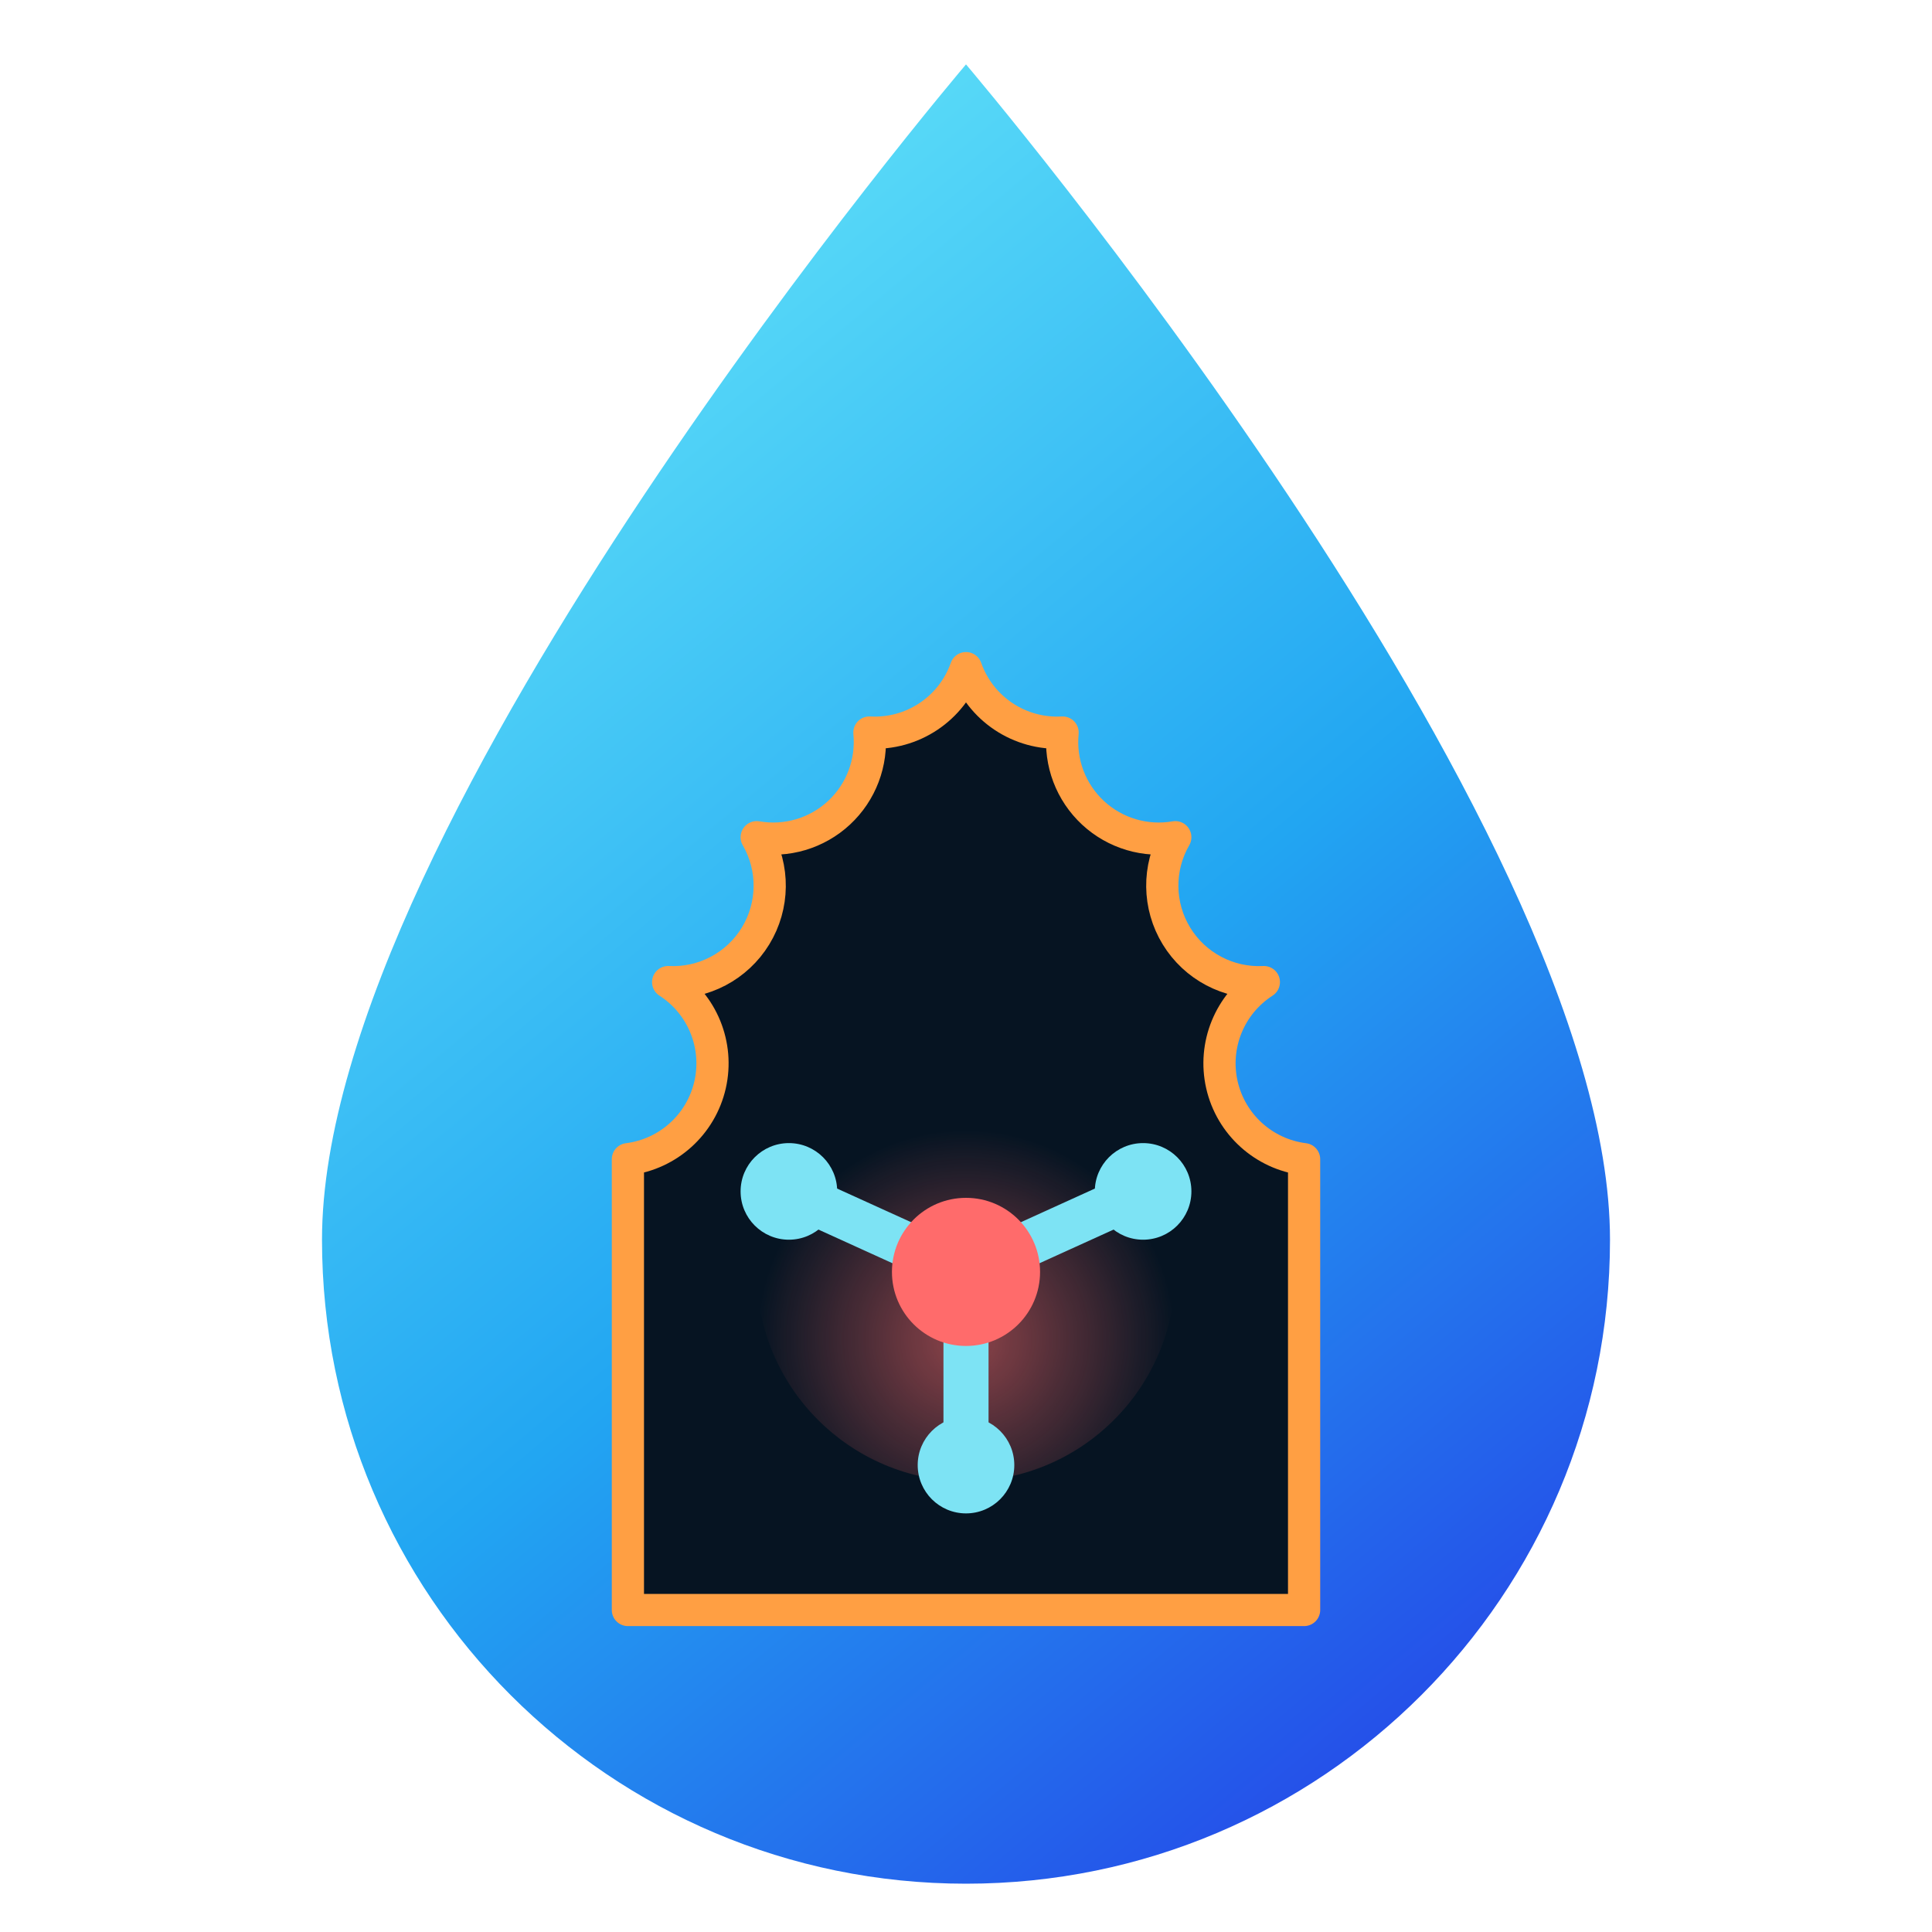
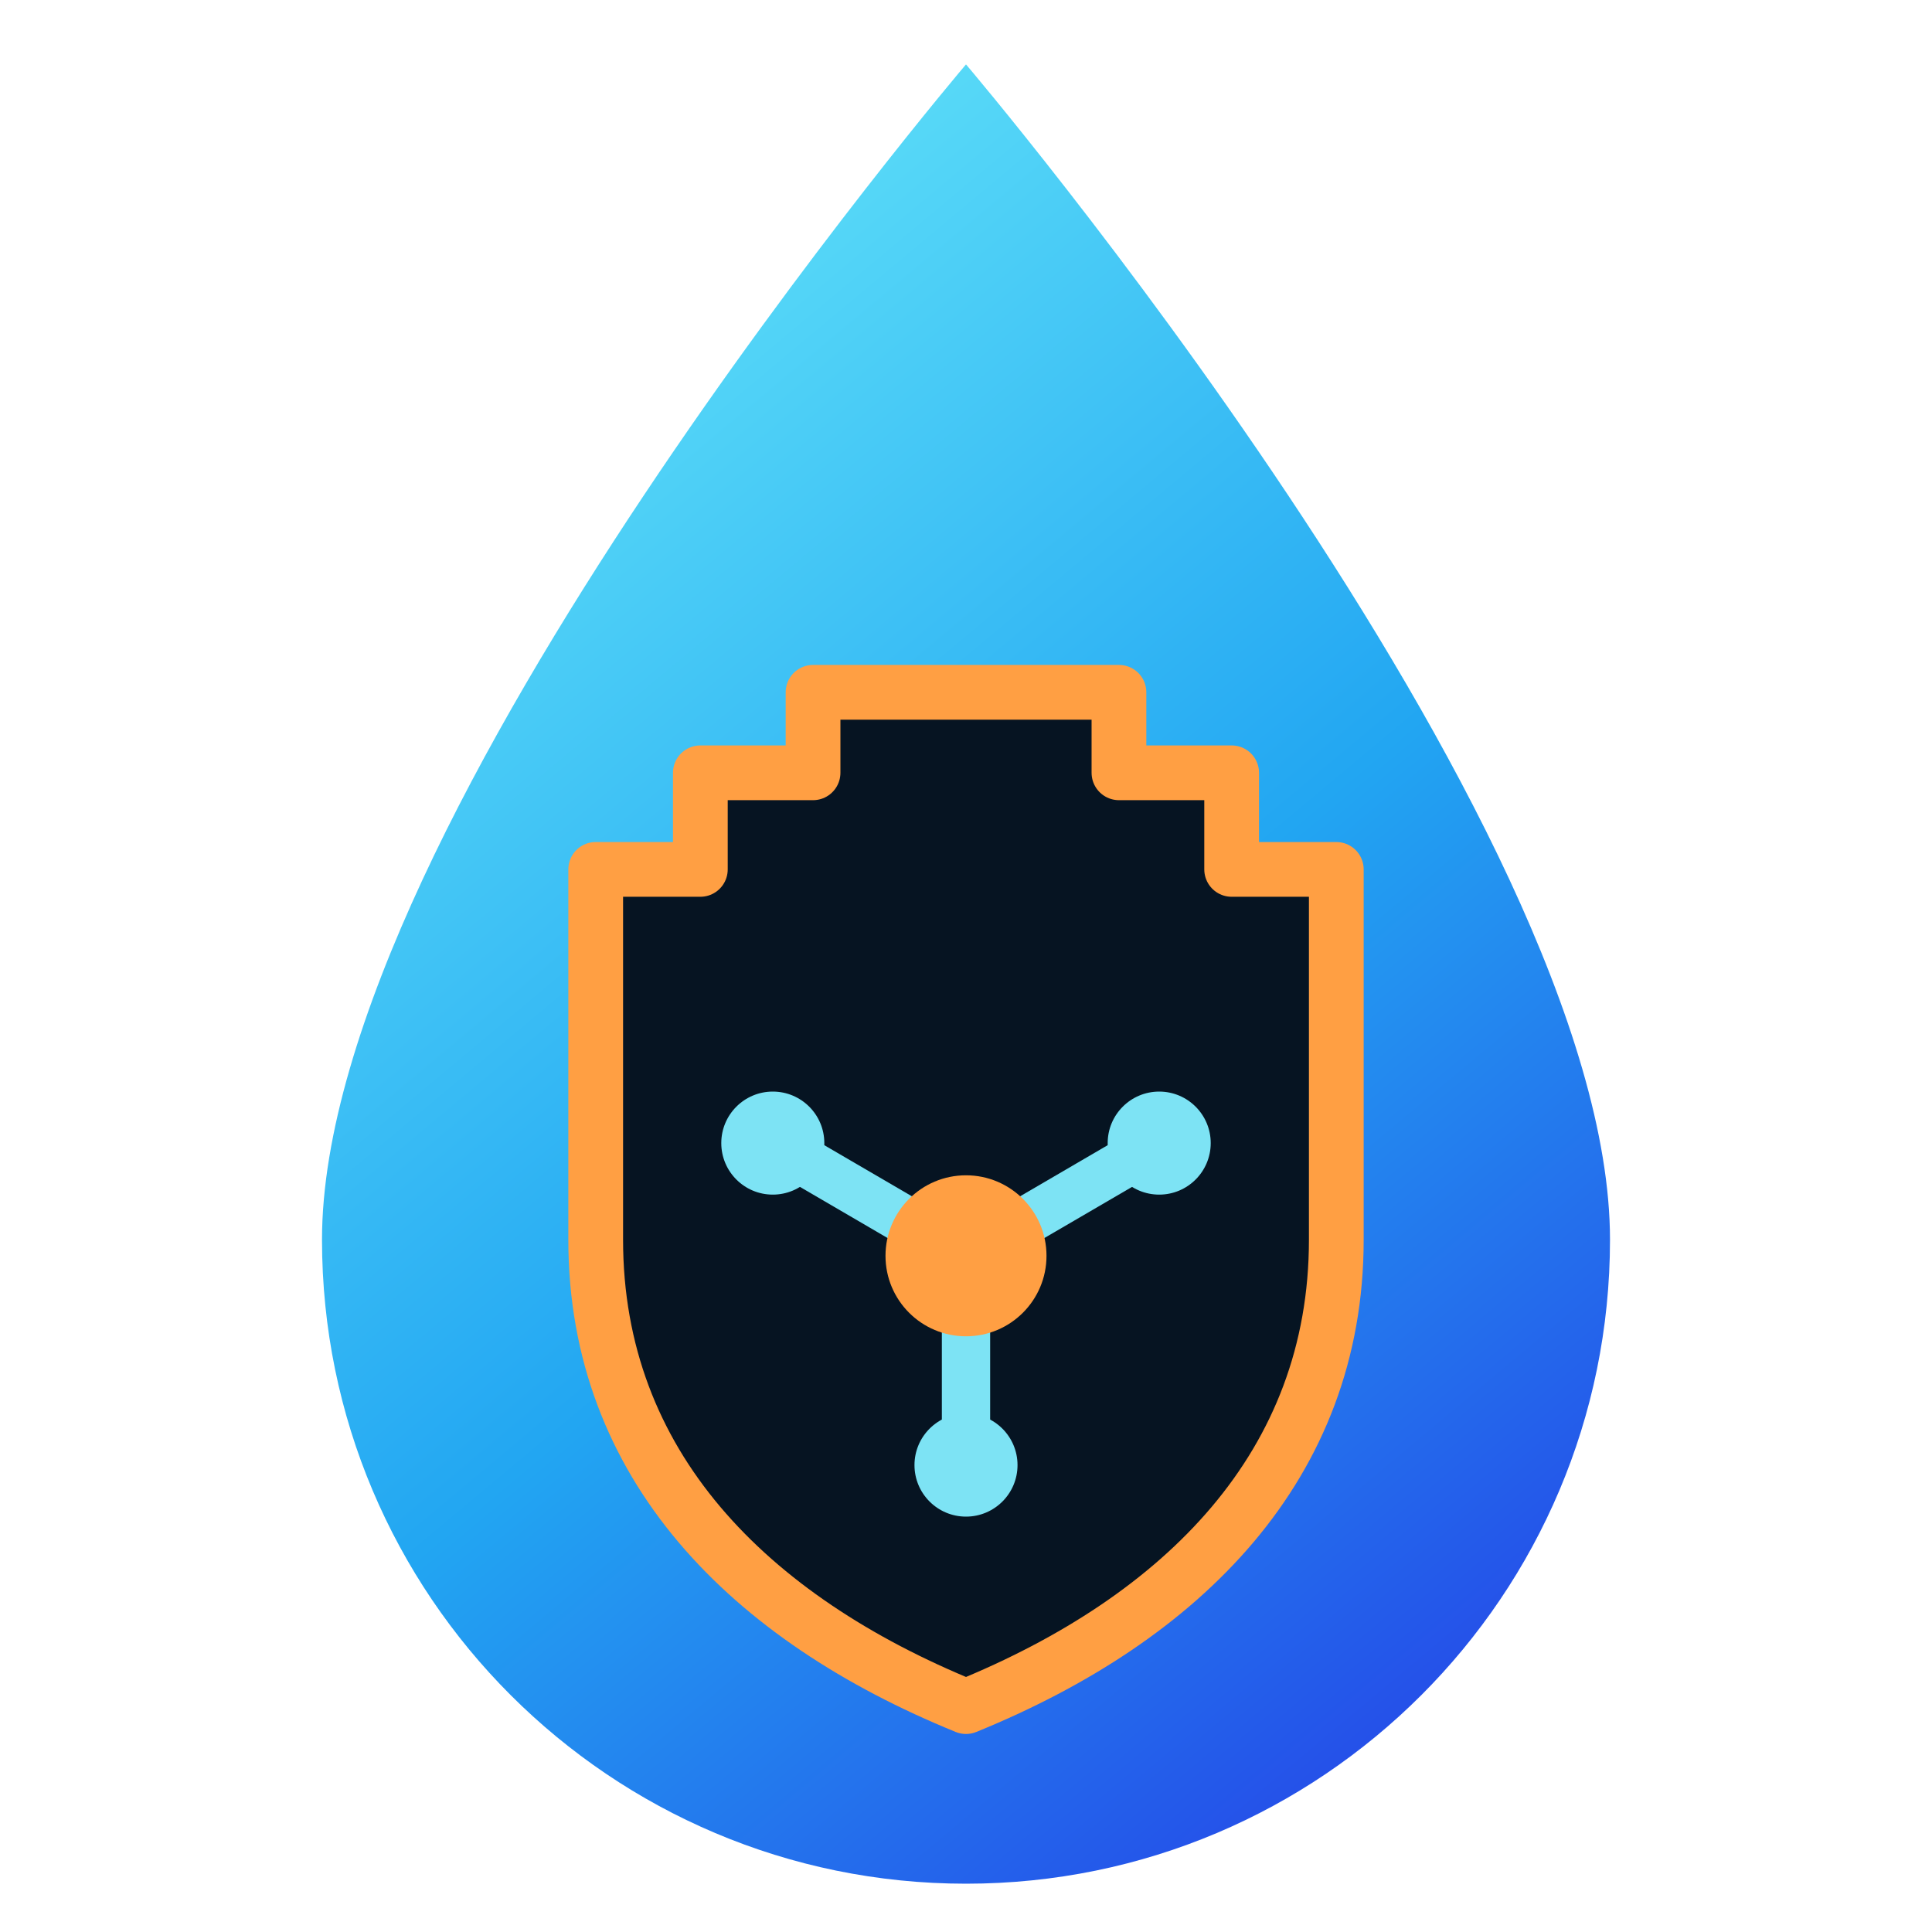
<svg xmlns="http://www.w3.org/2000/svg" viewBox="0 0 120 120" role="img" aria-label="JalKavach">
  <defs>
-     <linearGradient id="jk-drop" x1="0.2" y1="0" x2="0.8" y2="1">
+     <linearGradient id="d" x1="0.2" y1="0" x2="0.8" y2="1">
      <stop offset="0" stop-color="#67E8F9" />
      <stop offset="0.55" stop-color="#22A6F2" />
      <stop offset="1" stop-color="#2546E8" />
    </linearGradient>
-     <radialGradient id="jk-glow" cx="0.5" cy="0.66" r="0.5">
-       <stop offset="0" stop-color="#FF6B6B" stop-opacity=".55" />
-       <stop offset="1" stop-color="#FF6B6B" stop-opacity="0" />
-     </radialGradient>
-     <clipPath id="jk-clip">
-       <path d="M60 4C60 4 20 51 20 77a40 40 0 0 0 80 0C100 51 60 4 60 4Z" />
-     </clipPath>
  </defs>
-   <path d="M60 4C60 4 20 51 20 77a40 40 0 0 0 80 0C100 51 60 4 60 4Z" fill="url(#jk-drop)" />
-   <path d="M39 100L39 72A6 6 0 0 0 41.5 61A6 6 0 0 0 47 52A6 6 0 0 0 54 45.5A6 6 0 0 0 60 41.5A6 6 0 0 0 66 45.5A6 6 0 0 0 73 52A6 6 0 0 0 78.5 61A6 6 0 0 0 81 72A6 6 0 0 0 81 72L81 100Z" fill="#061422" stroke="#FF9F43" stroke-width="2" stroke-linejoin="round" clip-path="url(#jk-clip)" />
-   <circle cx="60" cy="79" r="13" fill="url(#jk-glow)" />
-   <path d="M49 74L60 79l11-5M60 79v12" stroke="#7DE3F4" stroke-width="2.8" fill="none" stroke-linecap="round" stroke-linejoin="round" />
-   <circle cx="49" cy="74" r="3" fill="#7DE3F4" />
-   <circle cx="71" cy="74" r="3" fill="#7DE3F4" />
-   <circle cx="60" cy="91" r="3" fill="#7DE3F4" />
-   <circle cx="60" cy="79" r="4.6" fill="#FF6B6B" />
+   <path d="M60 4C60 4 20 51 20 77a40 40 0 0 0 80 0C100 51 60 4 60 4Z" fill="url(#d)" />
+   <path d="M37 61V54H43.5V48H50.5V43H69.5V48H76.5V54H83V61V77C83 91 73.5 100.5 60 106C46.5 100.5 37 91 37 77Z" fill="#061422" stroke="#FF9F43" stroke-width="3.4" stroke-linejoin="round" />
+   <path d="M48 71L60 78l12-7M60 78v13" stroke="#7DE3F4" stroke-width="3" fill="none" stroke-linecap="round" stroke-linejoin="round" />
+   <circle cx="48" cy="71" r="3.2" fill="#7DE3F4" />
+   <circle cx="72" cy="71" r="3.2" fill="#7DE3F4" />
+   <circle cx="60" cy="91" r="3.2" fill="#7DE3F4" />
+   <circle cx="60" cy="78" r="5" fill="#FF9F43" />
</svg>
